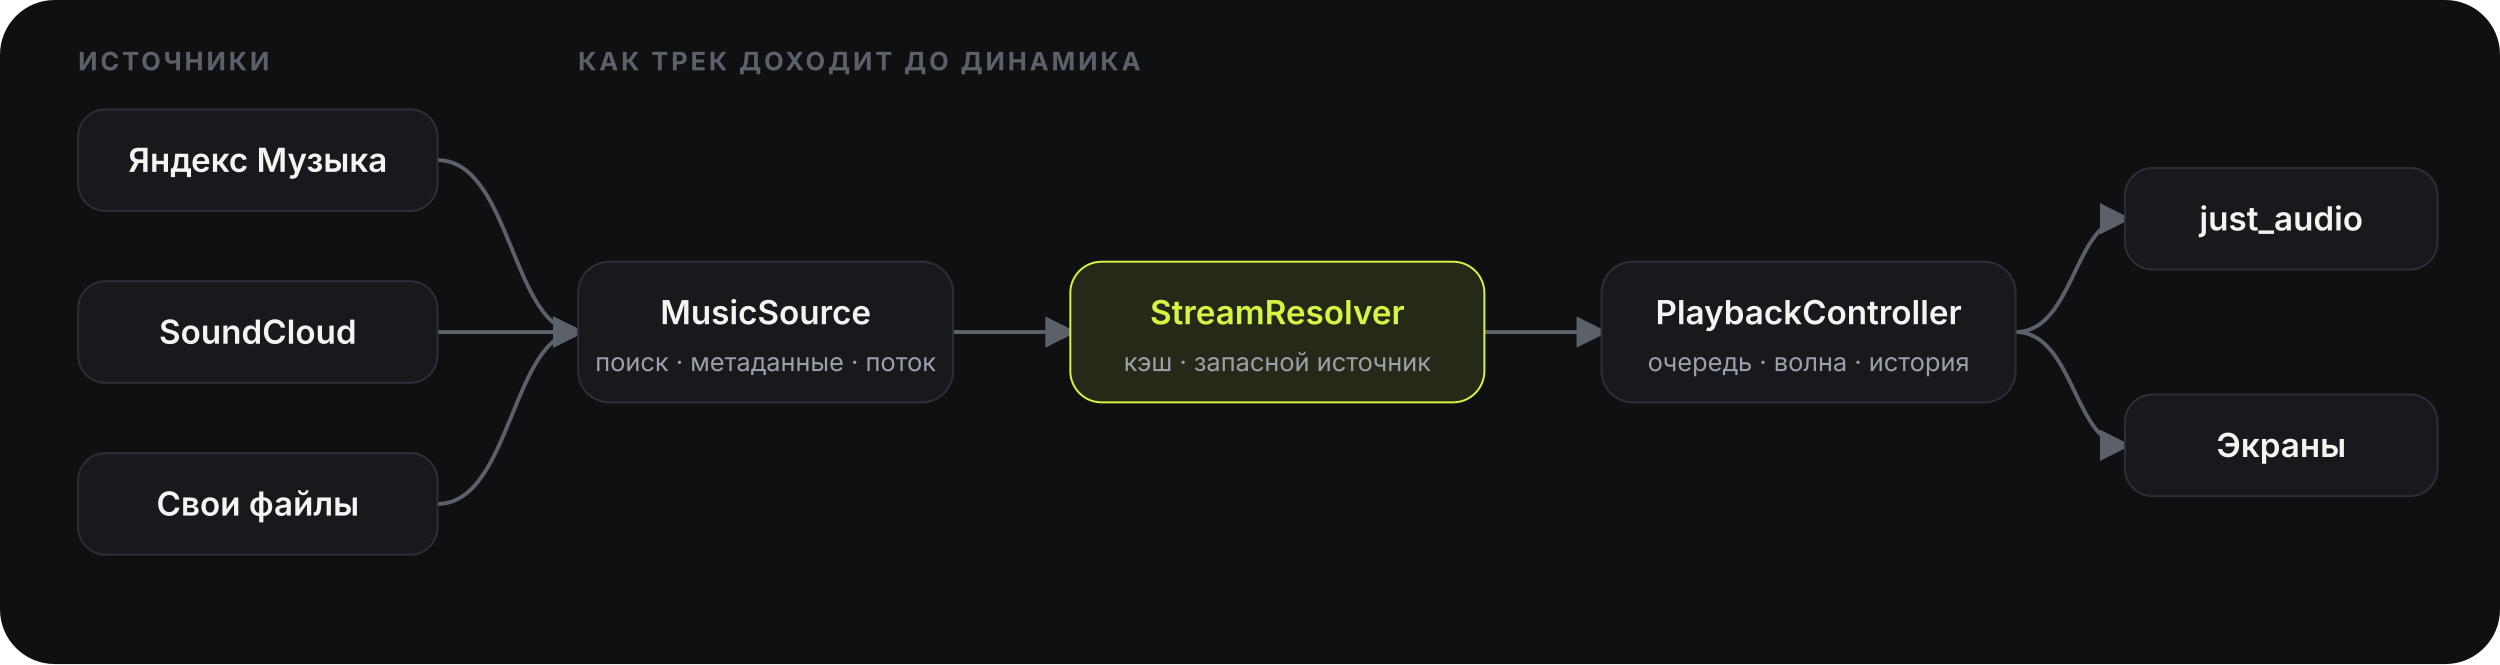
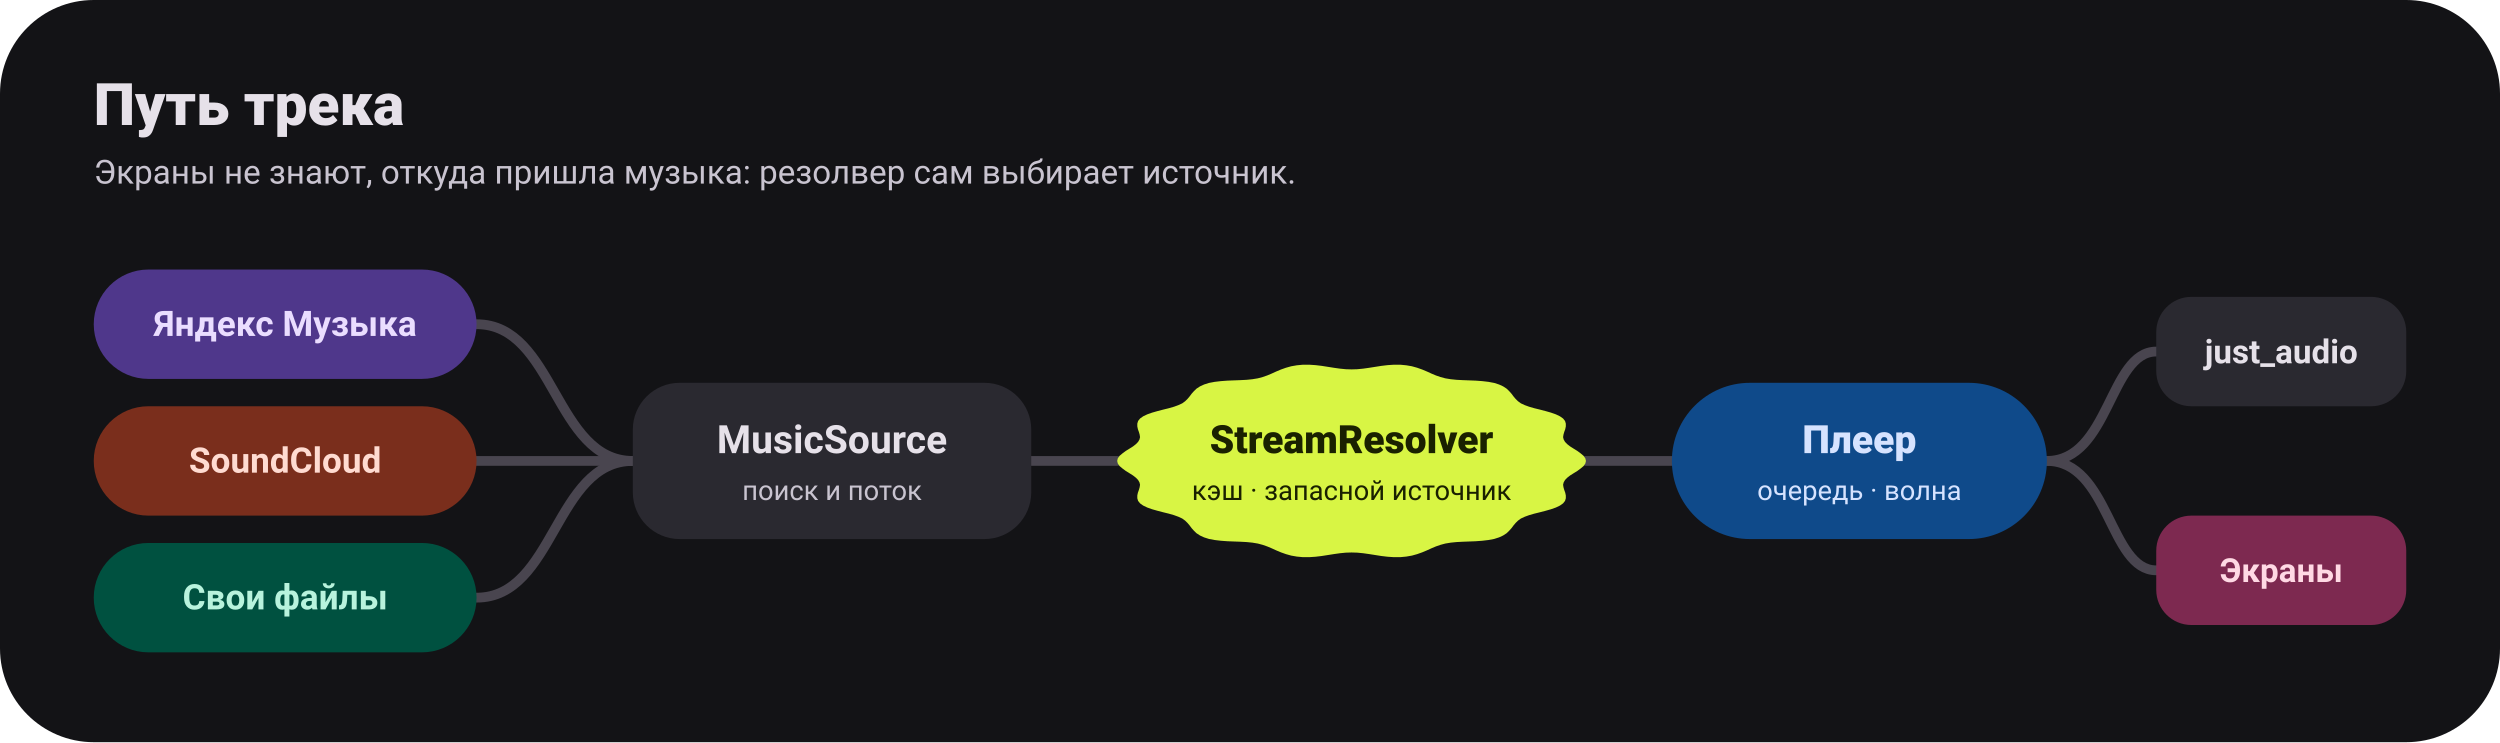
- <svg xmlns="http://www.w3.org/2000/svg" width="1280" height="340" viewBox="0 0 1280 340" font-family="'Segoe UI', Inter, -apple-system, Roboto, 'Helvetica Neue', Arial, sans-serif">
-   <defs>
-     <marker id="arrow" viewBox="0 0 10 10" refX="8" refY="5" markerWidth="8" markerHeight="8" orient="auto">
-       <path d="M0 0 L10 5 L0 10 z" fill="#5C6169" />
-     </marker>
-   </defs>
-   <rect width="1280" height="340" rx="28" fill="#0F1012" />
-   <g fill="none" stroke="#5C6169" stroke-width="2" marker-end="url(#arrow)">
-     <path d="M224 82 C262 82 262 170 296 170" />
-     <path d="M224 170 L296 170" />
-     <path d="M224 258 C262 258 262 170 296 170" />
-     <path d="M488 170 L548 170" />
-     <path d="M760 170 L820 170" />
-     <path d="M1032 170 C1062 170 1062 112 1088 112" />
-     <path d="M1032 170 C1062 170 1062 228 1088 228" />
-   </g>
-   <g font-size="17" font-weight="600" text-anchor="middle" fill="#F4F5F0">
-     <rect x="40" y="56" width="184" height="52" rx="14" fill="#17191D" stroke="#2C3036" />
-     <text x="132" y="88">Яндекс Музыка</text>
-     <rect x="40" y="144" width="184" height="52" rx="14" fill="#17191D" stroke="#2C3036" />
-     <text x="132" y="176">SoundCloud</text>
-     <rect x="40" y="232" width="184" height="52" rx="14" fill="#17191D" stroke="#2C3036" />
-     <text x="132" y="264">Свои файлы</text>
-     <rect x="296" y="134" width="192" height="72" rx="16" fill="#17191D" stroke="#2C3036" />
-     <text x="392" y="166">MusicSource</text>
-     <rect x="548" y="134" width="212" height="72" rx="16" fill="#252A18" stroke="#D8F544" />
-     <text x="654" y="166" fill="#D8F544">StreamResolver</text>
-     <rect x="820" y="134" width="212" height="72" rx="16" fill="#17191D" stroke="#2C3036" />
-     <text x="926" y="166">PlaybackController</text>
-     <rect x="1088" y="86" width="160" height="52" rx="14" fill="#17191D" stroke="#2C3036" />
-     <text x="1168" y="118">just_audio</text>
-     <rect x="1088" y="202" width="160" height="52" rx="14" fill="#17191D" stroke="#2C3036" />
-     <text x="1168" y="234">Экраны</text>
-   </g>
-   <g font-size="13" text-anchor="middle" fill="#9BA0A8">
-     <text x="392" y="190">поиск · метаданные · поток</text>
-     <text x="654" y="190">кэш · запасной источник</text>
-     <text x="926" y="190">очередь · волна · история</text>
-   </g>
-   <g font-size="13" font-weight="700" letter-spacing="1.5" fill="#5C6169">
-     <text x="40" y="36">ИСТОЧНИКИ</text>
-     <text x="296" y="36">КАК ТРЕК ДОХОДИТ ДО ДИНАМИКА</text>
-   </g>
+ <svg xmlns="http://www.w3.org/2000/svg" width="1280" height="380" viewBox="0 0 1280 380" font-family="'Google Sans', 'Segoe UI Variable Display', 'Segoe UI', Roboto, -apple-system, Arial, sans-serif">
+   <rect width="1280" height="380" rx="48" fill="#131316" />
+   <text x="48" y="64" font-size="30" font-weight="800" fill="#E6E1E9" text-anchor="start" letter-spacing="0">Путь трека</text>
+   <text x="48" y="94" font-size="17" font-weight="400" fill="#C9C4D0" text-anchor="start" letter-spacing="0">Экраны не знают, откуда пришла музыка: резолвер сам выбирает источник.</text>
+   <path d="M244 166 C284 166 284 236 324 236" stroke="#49454F" stroke-width="5" stroke-linecap="round" fill="none" />
+   <path d="M244 236 L324 236" stroke="#49454F" stroke-width="5" stroke-linecap="round" fill="none" />
+   <path d="M244 306 C284 306 284 236 324 236" stroke="#49454F" stroke-width="5" stroke-linecap="round" fill="none" />
+   <path d="M528 236 L572 236" stroke="#49454F" stroke-width="5" stroke-linecap="round" fill="none" />
+   <path d="M812 236 L856 236" stroke="#49454F" stroke-width="5" stroke-linecap="round" fill="none" />
+   <path d="M1048 236 C1080 236 1080 180 1104 180" stroke="#49454F" stroke-width="5" stroke-linecap="round" fill="none" />
+   <path d="M1048 236 C1080 236 1080 292 1104 292" stroke="#49454F" stroke-width="5" stroke-linecap="round" fill="none" />
+   <rect x="48" y="138" width="196" height="56" rx="28" fill="#4F378B" />
+   <text x="146" y="172" font-size="18" font-weight="700" fill="#EADDFF" text-anchor="middle" letter-spacing="0">Яндекс Музыка</text>
+   <rect x="48" y="208" width="196" height="56" rx="28" fill="#7A2E1C" />
+   <text x="146" y="242" font-size="18" font-weight="700" fill="#FFDBD1" text-anchor="middle" letter-spacing="0">SoundCloud</text>
+   <rect x="48" y="278" width="196" height="56" rx="28" fill="#005140" />
+   <text x="146" y="312" font-size="18" font-weight="700" fill="#B8F3DD" text-anchor="middle" letter-spacing="0">Свои файлы</text>
+   <rect x="324" y="196" width="204" height="80" rx="24" fill="#2A2930" />
+   <text x="426" y="232" font-size="20" font-weight="700" fill="#E6E1E9" text-anchor="middle" letter-spacing="0">MusicSource</text>
+   <text x="426" y="256" font-size="14" font-weight="400" fill="#C9C4D0" text-anchor="middle" letter-spacing="0">поиск и поток</text>
+   <path d="M812.0 236.0 L811.7 239.1 L810.8 242.2 L809.3 245.2 L807.6 248.2 L805.7 251.0 L803.9 253.7 L802.4 256.5 L801.3 259.2 L800.6 262.1 L800.3 265.0 L800.5 268.1 L800.9 271.4 L801.4 274.7 L801.7 278.1 L801.7 281.5 L801.3 284.7 L800.3 287.7 L798.7 290.4 L796.6 292.8 L794.1 294.9 L791.3 296.8 L788.4 298.6 L785.5 300.3 L782.9 302.1 L780.7 304.0 L778.7 306.2 L777.2 308.8 L776.0 311.6 L774.9 314.7 L773.9 317.9 L772.7 321.1 L771.4 324.1 L769.6 326.9 L767.5 329.2 L765.0 331.1 L762.1 332.4 L758.9 333.3 L755.5 333.9 L752.2 334.2 L748.9 334.5 L745.7 334.9 L742.8 335.6 L740.0 336.7 L737.5 338.3 L735.2 340.2 L732.9 342.5 L730.6 345.0 L728.2 347.4 L725.6 349.6 L722.9 351.4 L720.0 352.6 L716.9 353.3 L713.7 353.3 L710.5 352.8 L707.3 351.9 L704.1 350.7 L700.9 349.5 L697.9 348.5 L694.9 347.8 L692.0 347.6 L689.1 347.8 L686.1 348.5 L683.1 349.5 L679.9 350.7 L676.7 351.9 L673.5 352.8 L670.3 353.3 L667.1 353.3 L664.0 352.6 L661.1 351.4 L658.4 349.6 L655.8 347.4 L653.4 345.0 L651.1 342.5 L648.8 340.2 L646.5 338.3 L644.0 336.7 L641.2 335.6 L638.3 334.9 L635.2 334.5 L631.8 334.2 L628.5 333.9 L625.1 333.3 L621.9 332.4 L619.0 331.1 L616.5 329.2 L614.4 326.9 L612.6 324.1 L611.3 321.1 L610.1 317.9 L609.1 314.7 L608.0 311.6 L606.8 308.8 L605.3 306.2 L603.3 304.0 L601.1 302.1 L598.5 300.3 L595.6 298.6 L592.7 296.8 L589.9 294.9 L587.4 292.8 L585.3 290.4 L583.7 287.7 L582.7 284.7 L582.3 281.5 L582.3 278.1 L582.6 274.7 L583.1 271.4 L583.5 268.1 L583.7 265.0 L583.4 262.1 L582.7 259.2 L581.6 256.5 L580.1 253.7 L578.3 251.0 L576.4 248.2 L574.7 245.2 L573.2 242.2 L572.3 239.1 L572.0 236.0 L572.3 232.9 L573.2 229.8 L574.7 226.8 L576.4 223.8 L578.3 221.0 L580.1 218.3 L581.6 215.5 L582.7 212.8 L583.4 209.9 L583.7 207.0 L583.5 203.9 L583.1 200.6 L582.6 197.3 L582.3 193.9 L582.3 190.5 L582.7 187.3 L583.7 184.3 L585.3 181.6 L587.4 179.2 L589.9 177.1 L592.7 175.2 L595.6 173.4 L598.5 171.7 L601.1 169.9 L603.3 168.0 L605.3 165.8 L606.8 163.2 L608.0 160.4 L609.1 157.3 L610.1 154.1 L611.3 150.9 L612.6 147.9 L614.4 145.1 L616.5 142.8 L619.0 140.9 L621.9 139.6 L625.1 138.7 L628.5 138.1 L631.8 137.8 L635.1 137.5 L638.3 137.1 L641.2 136.4 L644.0 135.3 L646.5 133.7 L648.8 131.8 L651.1 129.5 L653.4 127.0 L655.8 124.6 L658.4 122.4 L661.1 120.6 L664.0 119.4 L667.1 118.7 L670.3 118.7 L673.5 119.2 L676.7 120.1 L679.9 121.3 L683.1 122.5 L686.1 123.5 L689.1 124.2 L692.0 124.4 L694.9 124.2 L697.9 123.5 L700.9 122.5 L704.1 121.3 L707.3 120.1 L710.5 119.2 L713.7 118.7 L716.9 118.7 L720.0 119.4 L722.9 120.6 L725.6 122.4 L728.2 124.6 L730.6 127.0 L732.9 129.5 L735.2 131.8 L737.5 133.7 L740.0 135.3 L742.8 136.4 L745.7 137.1 L748.9 137.5 L752.2 137.8 L755.5 138.1 L758.9 138.7 L762.1 139.6 L765.0 140.9 L767.5 142.8 L769.6 145.1 L771.4 147.9 L772.7 150.9 L773.9 154.1 L774.9 157.3 L776.0 160.4 L777.2 163.2 L778.7 165.8 L780.7 168.0 L782.9 169.9 L785.5 171.7 L788.4 173.4 L791.3 175.2 L794.1 177.1 L796.6 179.2 L798.7 181.6 L800.3 184.3 L801.3 187.3 L801.7 190.5 L801.7 193.9 L801.4 197.3 L800.9 200.6 L800.5 203.9 L800.3 207.0 L800.6 209.9 L801.3 212.8 L802.4 215.5 L803.9 218.3 L805.7 221.0 L807.6 223.8 L809.3 226.8 L810.8 229.8 L811.7 232.9 L812.0 236.0 Z" fill="#D8F544" transform="translate(692 236) scale(1 0.42) translate(-692 -236)" />
+   <text x="692" y="232" font-size="20" font-weight="800" fill="#1A2100" text-anchor="middle" letter-spacing="0">StreamResolver</text>
+   <text x="692" y="256" font-size="14" font-weight="400" fill="#1A2100" text-anchor="middle" letter-spacing="0">кэш · запасной источник</text>
+   <rect x="856" y="196" width="192" height="80" rx="40" fill="#0F4A8A" />
+   <text x="952" y="232" font-size="20" font-weight="800" fill="#D6E3FF" text-anchor="middle" letter-spacing="0">Плеер</text>
+   <text x="952" y="256" font-size="14" font-weight="400" fill="#D6E3FF" text-anchor="middle" letter-spacing="0">очередь · волна</text>
+   <rect x="1104" y="152" width="128" height="56" rx="18" fill="#2A2930" />
+   <text x="1168" y="186" font-size="17" font-weight="700" fill="#E6E1E9" text-anchor="middle" letter-spacing="0">just_audio</text>
+   <rect x="1104" y="264" width="128" height="56" rx="18" fill="#7D2950" />
+   <text x="1168" y="298" font-size="17" font-weight="700" fill="#FFD9E4" text-anchor="middle" letter-spacing="0">Экраны</text>
</svg>
